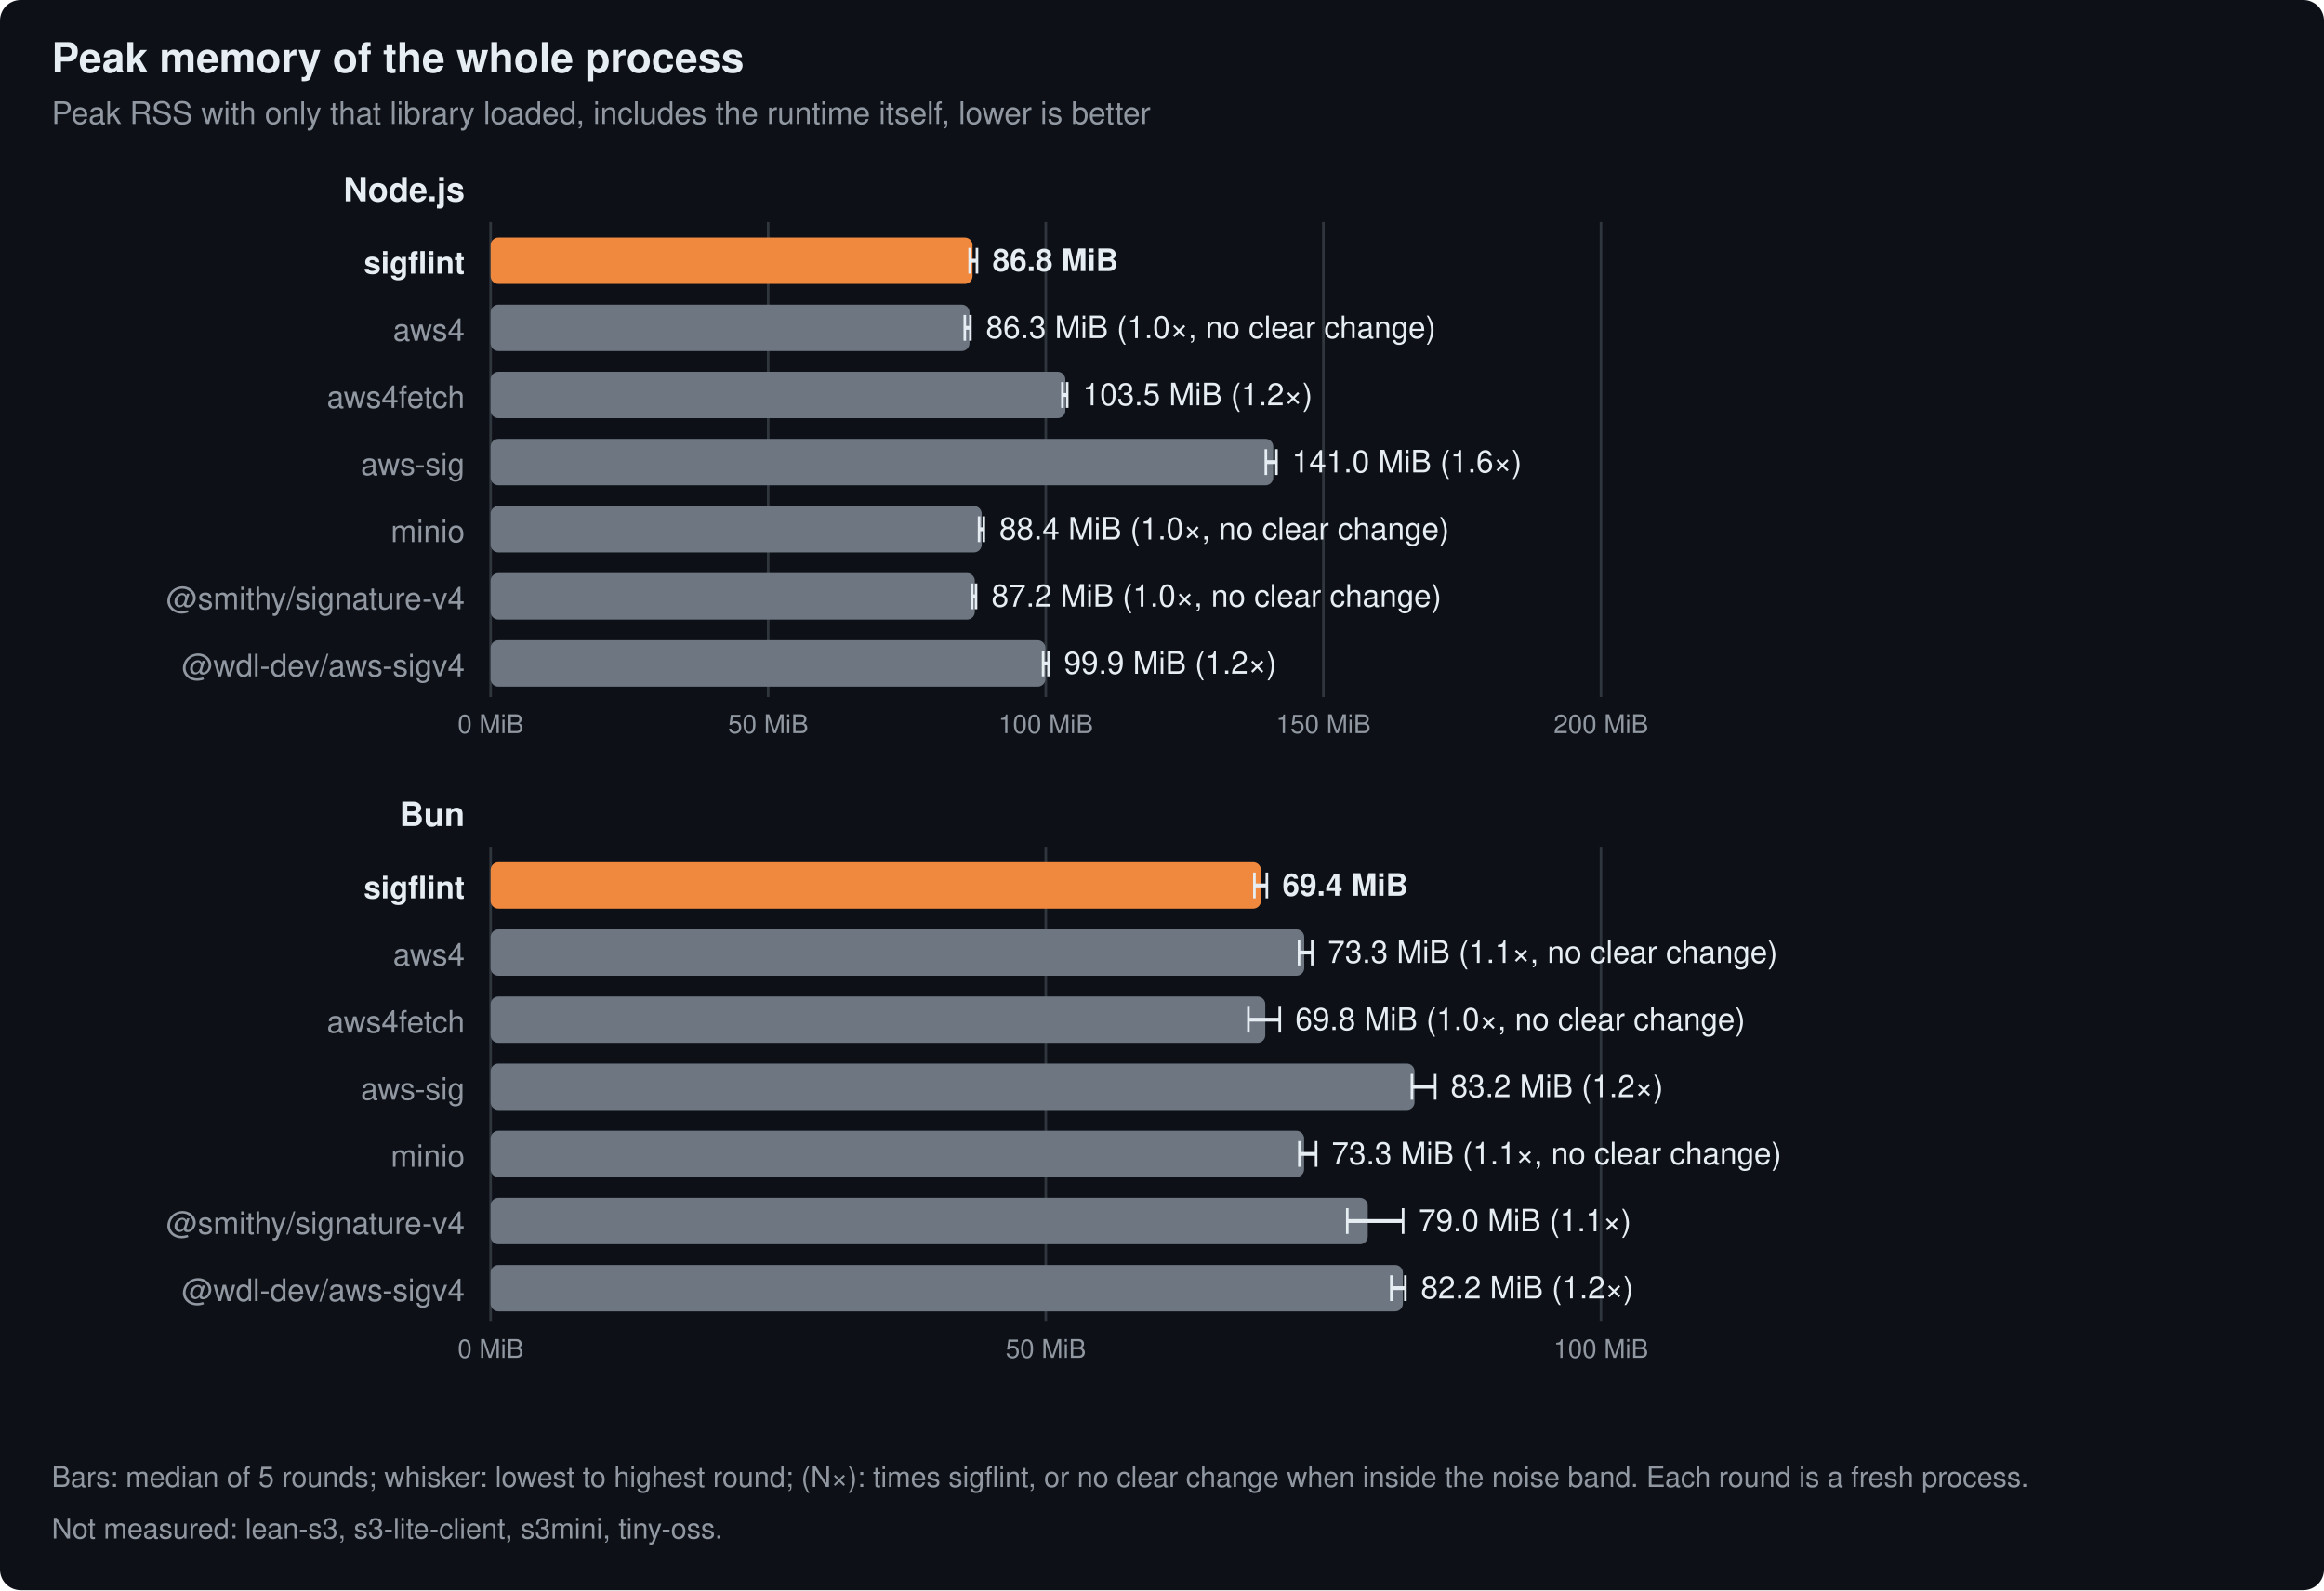
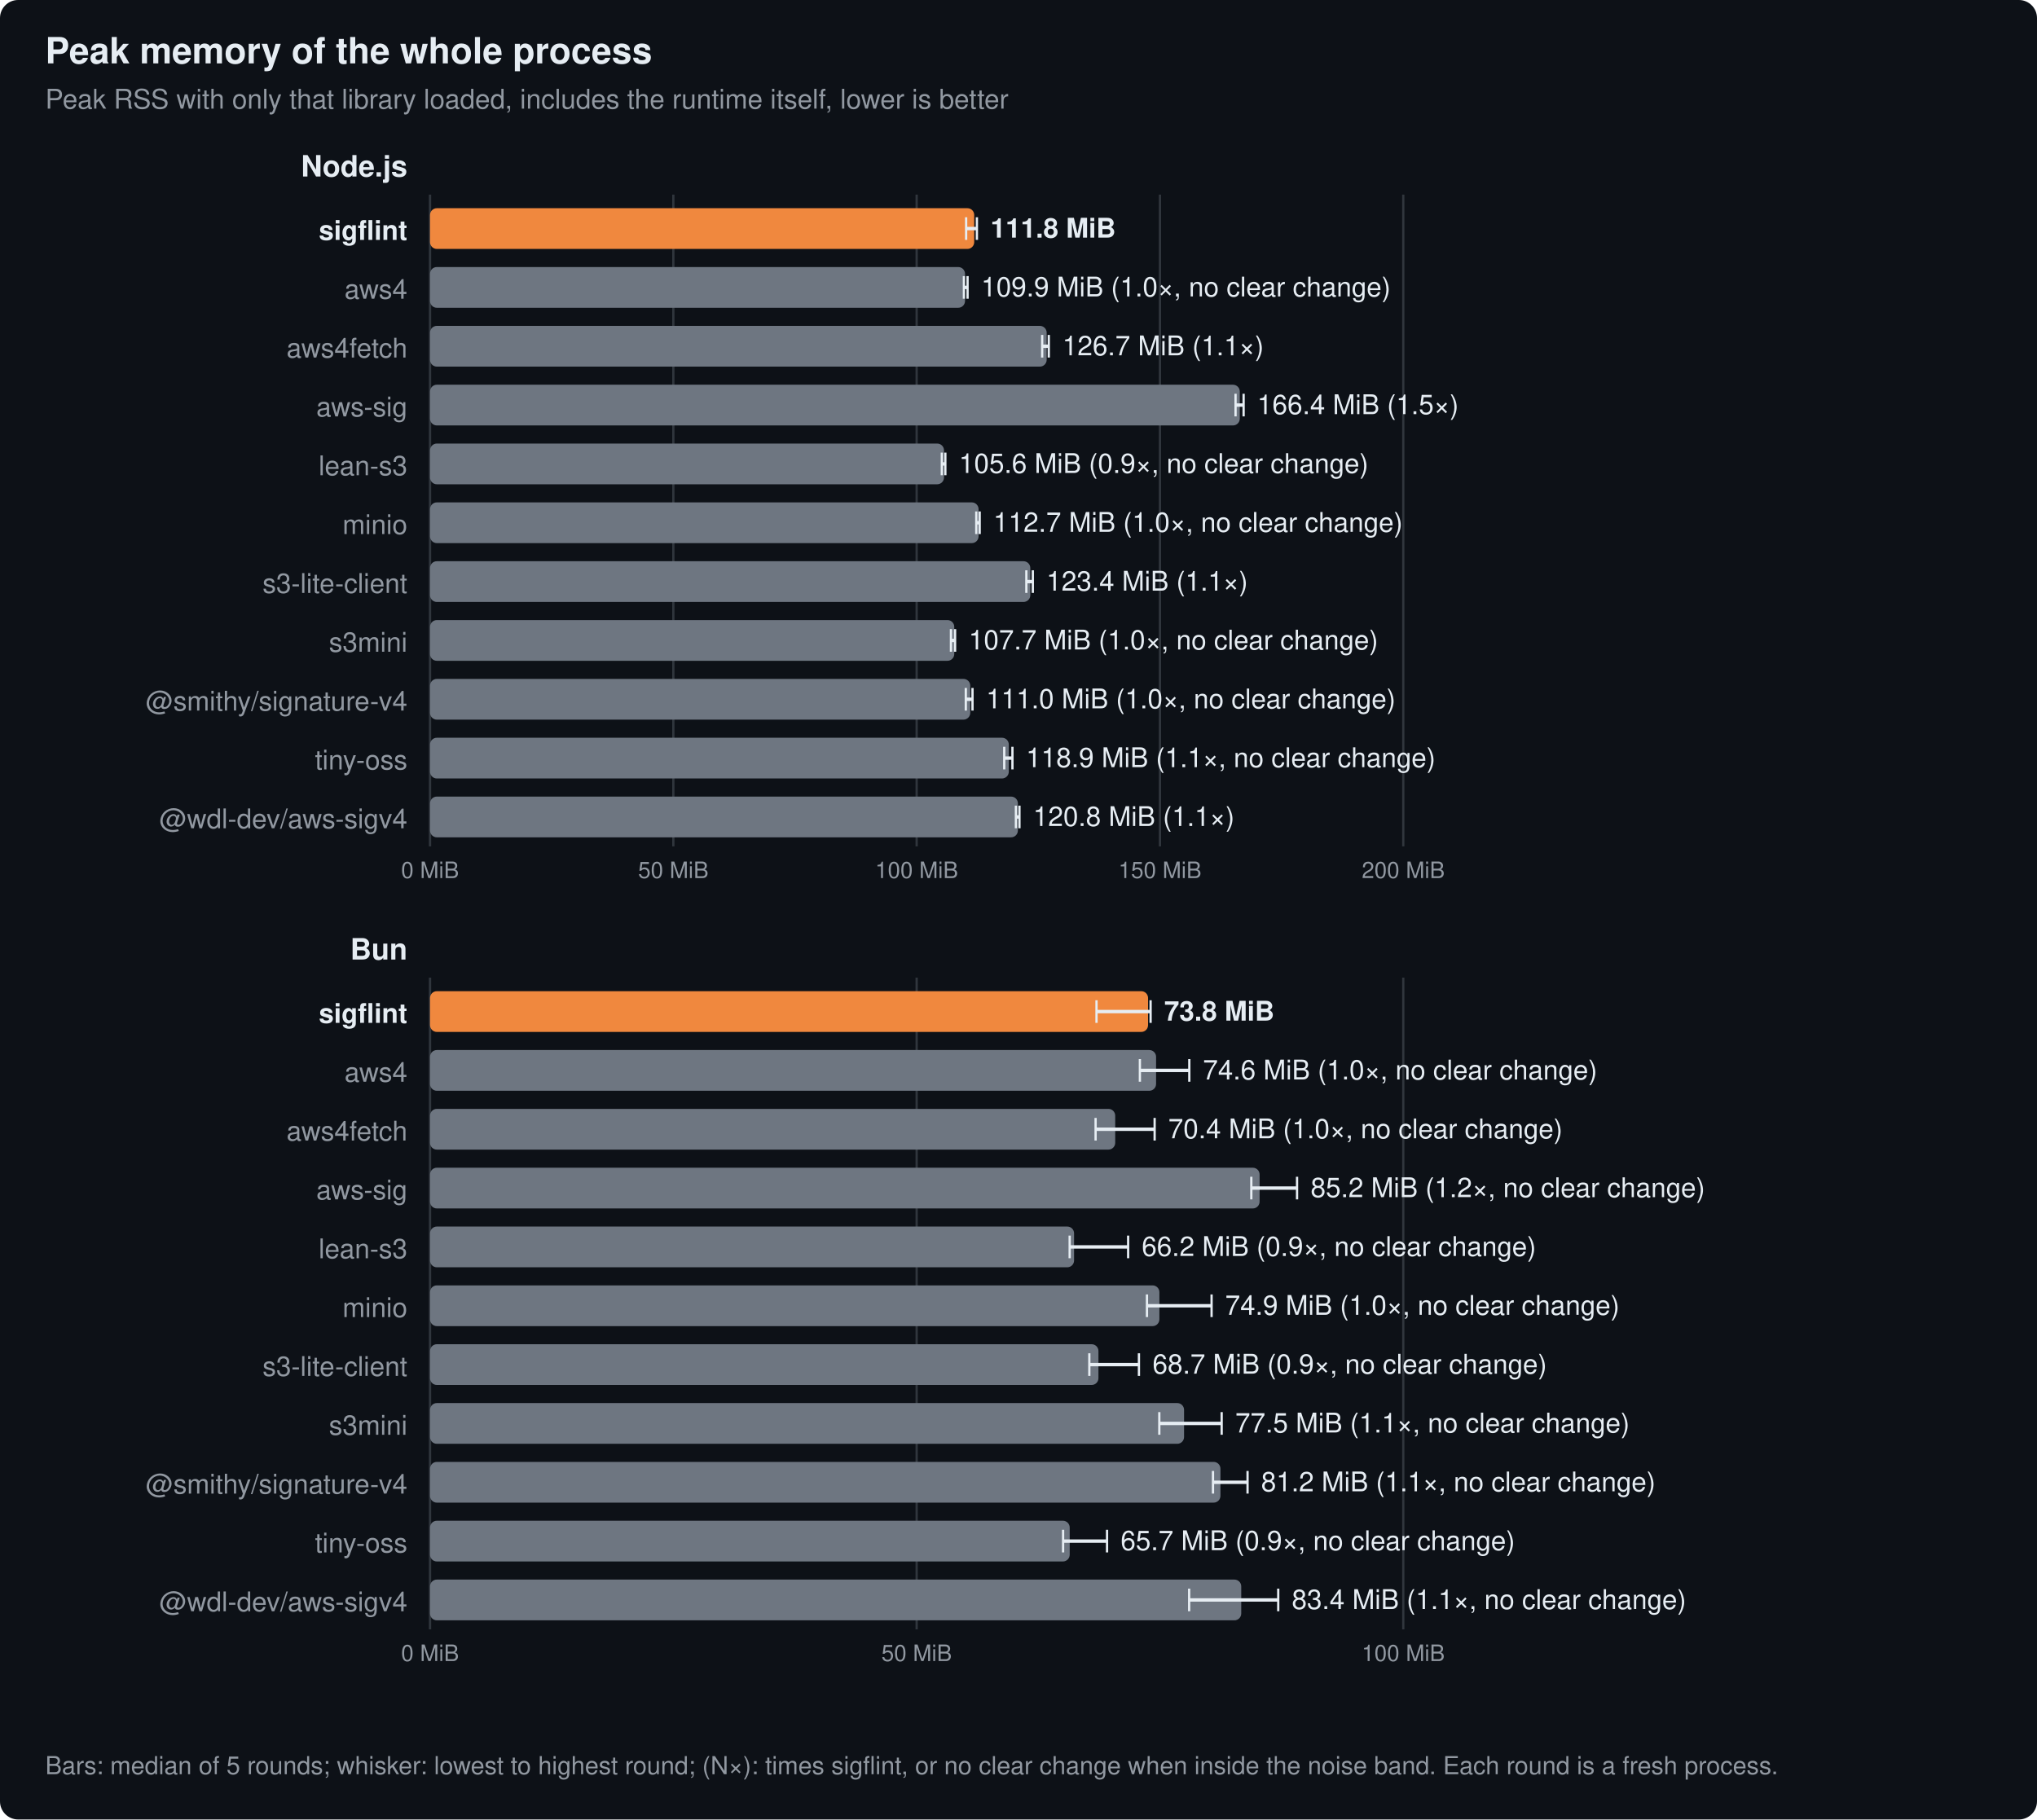
- <svg xmlns="http://www.w3.org/2000/svg" width="900" height="616" viewBox="0 0 900 616" role="img" aria-labelledby="t" font-family="-apple-system,BlinkMacSystemFont,'Segoe UI',Helvetica,Arial,sans-serif">
-   <rect width="900" height="616" rx="8" fill="#0d1117" />
+ <svg xmlns="http://www.w3.org/2000/svg" width="900" height="804" viewBox="0 0 900 804" role="img" aria-labelledby="t" font-family="-apple-system,BlinkMacSystemFont,'Segoe UI',Helvetica,Arial,sans-serif">
+   <rect width="900" height="804" rx="8" fill="#0d1117" />
  <text x="20" y="28" font-size="16" fill="#e6edf3" text-anchor="start" font-weight="600">Peak memory of the whole process</text>
  <text x="20" y="48" font-size="12" fill="#9198a1" text-anchor="start" font-weight="400">Peak RSS with only that library loaded, includes the runtime itself, lower is better</text>
  <text x="180" y="78" font-size="13" fill="#e6edf3" text-anchor="end" font-weight="700">Node.js</text>
-   <line x1="190" y1="86" x2="190" y2="270" stroke="#30363d" />
-   <text x="190" y="284" font-size="10" fill="#9198a1" text-anchor="middle" font-weight="400">0 MiB</text>
-   <line x1="297.5" y1="86" x2="297.5" y2="270" stroke="#30363d" />
-   <text x="297.5" y="284" font-size="10" fill="#9198a1" text-anchor="middle" font-weight="400">50 MiB</text>
-   <line x1="405" y1="86" x2="405" y2="270" stroke="#30363d" />
-   <text x="405" y="284" font-size="10" fill="#9198a1" text-anchor="middle" font-weight="400">100 MiB</text>
-   <line x1="512.5" y1="86" x2="512.5" y2="270" stroke="#30363d" />
-   <text x="512.5" y="284" font-size="10" fill="#9198a1" text-anchor="middle" font-weight="400">150 MiB</text>
-   <line x1="620" y1="86" x2="620" y2="270" stroke="#30363d" />
-   <text x="620" y="284" font-size="10" fill="#9198a1" text-anchor="middle" font-weight="400">200 MiB</text>
+   <line x1="190" y1="86" x2="190" y2="374" stroke="#30363d" />
+   <text x="190" y="388" font-size="10" fill="#9198a1" text-anchor="middle" font-weight="400">0 MiB</text>
+   <line x1="297.5" y1="86" x2="297.5" y2="374" stroke="#30363d" />
+   <text x="297.5" y="388" font-size="10" fill="#9198a1" text-anchor="middle" font-weight="400">50 MiB</text>
+   <line x1="405" y1="86" x2="405" y2="374" stroke="#30363d" />
+   <text x="405" y="388" font-size="10" fill="#9198a1" text-anchor="middle" font-weight="400">100 MiB</text>
+   <line x1="512.5" y1="86" x2="512.5" y2="374" stroke="#30363d" />
+   <text x="512.5" y="388" font-size="10" fill="#9198a1" text-anchor="middle" font-weight="400">150 MiB</text>
+   <line x1="620" y1="86" x2="620" y2="374" stroke="#30363d" />
+   <text x="620" y="388" font-size="10" fill="#9198a1" text-anchor="middle" font-weight="400">200 MiB</text>
  <text x="180" y="106" font-size="12" fill="#e6edf3" text-anchor="end" font-weight="700">sigflint</text>
-   <rect x="190" y="92" width="186.622" height="18" rx="3" fill="#f0883e" />
-   <line x1="375.505" y1="101" x2="378.343" y2="101" stroke="#e6edf3" stroke-width="1.5" />
-   <line x1="375.505" y1="96" x2="375.505" y2="106" stroke="#e6edf3" />
-   <line x1="378.343" y1="96" x2="378.343" y2="106" stroke="#e6edf3" />
-   <text x="384.343" y="105" font-size="12" fill="#e6edf3" text-anchor="start" font-weight="700">86.8 MiB</text>
+   <rect x="190" y="92" width="240.43" height="18" rx="3" fill="#f0883e" />
+   <line x1="426.861" y1="101" x2="431.623" y2="101" stroke="#e6edf3" stroke-width="1.5" />
+   <line x1="426.861" y1="96" x2="426.861" y2="106" stroke="#e6edf3" />
+   <line x1="431.623" y1="96" x2="431.623" y2="106" stroke="#e6edf3" />
+   <text x="437.623" y="105" font-size="12" fill="#e6edf3" text-anchor="start" font-weight="700">111.8 MiB</text>
  <text x="180" y="132" font-size="12" fill="#9198a1" text-anchor="end" font-weight="400">aws4</text>
-   <rect x="190" y="118" width="185.446" height="18" rx="3" fill="#6e7681" />
-   <line x1="373.632" y1="127" x2="375.79" y2="127" stroke="#e6edf3" stroke-width="1.5" />
-   <line x1="373.632" y1="122" x2="373.632" y2="132" stroke="#e6edf3" />
-   <line x1="375.79" y1="122" x2="375.79" y2="132" stroke="#e6edf3" />
-   <text x="381.79" y="131" font-size="12" fill="#e6edf3" text-anchor="start" font-weight="400">86.3 MiB  (1.0×, no clear change)</text>
+   <rect x="190" y="118" width="236.374" height="18" rx="3" fill="#6e7681" />
+   <line x1="425.879" y1="127" x2="427.499" y2="127" stroke="#e6edf3" stroke-width="1.5" />
+   <line x1="425.879" y1="122" x2="425.879" y2="132" stroke="#e6edf3" />
+   <line x1="427.499" y1="122" x2="427.499" y2="132" stroke="#e6edf3" />
+   <text x="433.499" y="131" font-size="12" fill="#e6edf3" text-anchor="start" font-weight="400">109.9 MiB  (1.0×, no clear change)</text>
  <text x="180" y="158" font-size="12" fill="#9198a1" text-anchor="end" font-weight="400">aws4fetch</text>
-   <rect x="190" y="144" width="222.567" height="18" rx="3" fill="#6e7681" />
-   <line x1="411.433" y1="153" x2="413.289" y2="153" stroke="#e6edf3" stroke-width="1.5" />
-   <line x1="411.433" y1="148" x2="411.433" y2="158" stroke="#e6edf3" />
-   <line x1="413.289" y1="148" x2="413.289" y2="158" stroke="#e6edf3" />
-   <text x="419.289" y="157" font-size="12" fill="#e6edf3" text-anchor="start" font-weight="400">103.5 MiB  (1.2×)</text>
+   <rect x="190" y="144" width="272.445" height="18" rx="3" fill="#6e7681" />
+   <line x1="460.463" y1="153" x2="463.386" y2="153" stroke="#e6edf3" stroke-width="1.5" />
+   <line x1="460.463" y1="148" x2="460.463" y2="158" stroke="#e6edf3" />
+   <line x1="463.386" y1="148" x2="463.386" y2="158" stroke="#e6edf3" />
+   <text x="469.386" y="157" font-size="12" fill="#e6edf3" text-anchor="start" font-weight="400">126.7 MiB  (1.1×)</text>
  <text x="180" y="184" font-size="12" fill="#9198a1" text-anchor="end" font-weight="400">aws-sig</text>
-   <rect x="190" y="170" width="303.083" height="18" rx="3" fill="#6e7681" />
-   <line x1="490.219" y1="179" x2="494.326" y2="179" stroke="#e6edf3" stroke-width="1.5" />
-   <line x1="490.219" y1="174" x2="490.219" y2="184" stroke="#e6edf3" />
-   <line x1="494.326" y1="174" x2="494.326" y2="184" stroke="#e6edf3" />
-   <text x="500.326" y="183" font-size="12" fill="#e6edf3" text-anchor="start" font-weight="400">141.0 MiB  (1.6×)</text>
-   <text x="180" y="210" font-size="12" fill="#9198a1" text-anchor="end" font-weight="400">minio</text>
-   <rect x="190" y="196" width="190.166" height="18" rx="3" fill="#6e7681" />
-   <line x1="379.158" y1="205" x2="380.98" y2="205" stroke="#e6edf3" stroke-width="1.5" />
-   <line x1="379.158" y1="200" x2="379.158" y2="210" stroke="#e6edf3" />
-   <line x1="380.98" y1="200" x2="380.98" y2="210" stroke="#e6edf3" />
-   <text x="386.98" y="209" font-size="12" fill="#e6edf3" text-anchor="start" font-weight="400">88.4 MiB  (1.0×, no clear change)</text>
-   <text x="180" y="236" font-size="12" fill="#9198a1" text-anchor="end" font-weight="400">@smithy/signature-v4</text>
-   <rect x="190" y="222" width="187.512" height="18" rx="3" fill="#6e7681" />
-   <line x1="376.471" y1="231" x2="377.974" y2="231" stroke="#e6edf3" stroke-width="1.5" />
-   <line x1="376.471" y1="226" x2="376.471" y2="236" stroke="#e6edf3" />
-   <line x1="377.974" y1="226" x2="377.974" y2="236" stroke="#e6edf3" />
-   <text x="383.974" y="235" font-size="12" fill="#e6edf3" text-anchor="start" font-weight="400">87.2 MiB  (1.0×, no clear change)</text>
-   <text x="180" y="262" font-size="12" fill="#9198a1" text-anchor="end" font-weight="400">@wdl-dev/aws-sigv4</text>
-   <rect x="190" y="248" width="214.857" height="18" rx="3" fill="#6e7681" />
-   <line x1="403.959" y1="257" x2="406.025" y2="257" stroke="#e6edf3" stroke-width="1.5" />
-   <line x1="403.959" y1="252" x2="403.959" y2="262" stroke="#e6edf3" />
-   <line x1="406.025" y1="252" x2="406.025" y2="262" stroke="#e6edf3" />
-   <text x="412.025" y="261" font-size="12" fill="#e6edf3" text-anchor="start" font-weight="400">99.9 MiB  (1.2×)</text>
-   <text x="180" y="320" font-size="13" fill="#e6edf3" text-anchor="end" font-weight="700">Bun</text>
-   <line x1="190" y1="328" x2="190" y2="512" stroke="#30363d" />
-   <text x="190" y="526" font-size="10" fill="#9198a1" text-anchor="middle" font-weight="400">0 MiB</text>
-   <line x1="405" y1="328" x2="405" y2="512" stroke="#30363d" />
-   <text x="405" y="526" font-size="10" fill="#9198a1" text-anchor="middle" font-weight="400">50 MiB</text>
-   <line x1="620" y1="328" x2="620" y2="512" stroke="#30363d" />
-   <text x="620" y="526" font-size="10" fill="#9198a1" text-anchor="middle" font-weight="400">100 MiB</text>
-   <text x="180" y="348" font-size="12" fill="#e6edf3" text-anchor="end" font-weight="700">sigflint</text>
-   <rect x="190" y="334" width="298.312" height="18" rx="3" fill="#f0883e" />
-   <line x1="485.793" y1="343" x2="490.614" y2="343" stroke="#e6edf3" stroke-width="1.5" />
-   <line x1="485.793" y1="338" x2="485.793" y2="348" stroke="#e6edf3" />
-   <line x1="490.614" y1="338" x2="490.614" y2="348" stroke="#e6edf3" />
-   <text x="496.614" y="347" font-size="12" fill="#e6edf3" text-anchor="start" font-weight="700">69.4 MiB</text>
-   <text x="180" y="374" font-size="12" fill="#9198a1" text-anchor="end" font-weight="400">aws4</text>
-   <rect x="190" y="360" width="315.076" height="18" rx="3" fill="#6e7681" />
-   <line x1="503.06" y1="369" x2="508.166" y2="369" stroke="#e6edf3" stroke-width="1.5" />
-   <line x1="503.06" y1="364" x2="503.06" y2="374" stroke="#e6edf3" />
-   <line x1="508.166" y1="364" x2="508.166" y2="374" stroke="#e6edf3" />
-   <text x="514.166" y="373" font-size="12" fill="#e6edf3" text-anchor="start" font-weight="400">73.3 MiB  (1.1×, no clear change)</text>
-   <text x="180" y="400" font-size="12" fill="#9198a1" text-anchor="end" font-weight="400">aws4fetch</text>
-   <rect x="190" y="386" width="299.992" height="18" rx="3" fill="#6e7681" />
-   <line x1="483.458" y1="395" x2="495.602" y2="395" stroke="#e6edf3" stroke-width="1.5" />
-   <line x1="483.458" y1="390" x2="483.458" y2="400" stroke="#e6edf3" />
-   <line x1="495.602" y1="390" x2="495.602" y2="400" stroke="#e6edf3" />
-   <text x="501.602" y="399" font-size="12" fill="#e6edf3" text-anchor="start" font-weight="400">69.8 MiB  (1.0×, no clear change)</text>
-   <text x="180" y="426" font-size="12" fill="#9198a1" text-anchor="end" font-weight="400">aws-sig</text>
-   <rect x="190" y="412" width="357.807" height="18" rx="3" fill="#6e7681" />
-   <line x1="546.799" y1="421" x2="555.786" y2="421" stroke="#e6edf3" stroke-width="1.5" />
-   <line x1="546.799" y1="416" x2="546.799" y2="426" stroke="#e6edf3" />
-   <line x1="555.786" y1="416" x2="555.786" y2="426" stroke="#e6edf3" />
-   <text x="561.786" y="425" font-size="12" fill="#e6edf3" text-anchor="start" font-weight="400">83.2 MiB  (1.2×)</text>
-   <text x="180" y="452" font-size="12" fill="#9198a1" text-anchor="end" font-weight="400">minio</text>
-   <rect x="190" y="438" width="315.025" height="18" rx="3" fill="#6e7681" />
-   <line x1="503.195" y1="447" x2="509.678" y2="447" stroke="#e6edf3" stroke-width="1.5" />
-   <line x1="503.195" y1="442" x2="503.195" y2="452" stroke="#e6edf3" />
-   <line x1="509.678" y1="442" x2="509.678" y2="452" stroke="#e6edf3" />
-   <text x="515.678" y="451" font-size="12" fill="#e6edf3" text-anchor="start" font-weight="400">73.3 MiB  (1.1×, no clear change)</text>
-   <text x="180" y="478" font-size="12" fill="#9198a1" text-anchor="end" font-weight="400">@smithy/signature-v4</text>
-   <rect x="190" y="464" width="339.683" height="18" rx="3" fill="#6e7681" />
-   <line x1="521.755" y1="473" x2="543.373" y2="473" stroke="#e6edf3" stroke-width="1.5" />
-   <line x1="521.755" y1="468" x2="521.755" y2="478" stroke="#e6edf3" />
-   <line x1="543.373" y1="468" x2="543.373" y2="478" stroke="#e6edf3" />
-   <text x="549.373" y="477" font-size="12" fill="#e6edf3" text-anchor="start" font-weight="400">79.0 MiB  (1.1×)</text>
-   <text x="180" y="504" font-size="12" fill="#9198a1" text-anchor="end" font-weight="400">@wdl-dev/aws-sigv4</text>
-   <rect x="190" y="490" width="353.289" height="18" rx="3" fill="#6e7681" />
-   <line x1="538.804" y1="499" x2="544.246" y2="499" stroke="#e6edf3" stroke-width="1.5" />
-   <line x1="538.804" y1="494" x2="538.804" y2="504" stroke="#e6edf3" />
-   <line x1="544.246" y1="494" x2="544.246" y2="504" stroke="#e6edf3" />
-   <text x="550.246" y="503" font-size="12" fill="#e6edf3" text-anchor="start" font-weight="400">82.2 MiB  (1.2×)</text>
-   <text x="20" y="576" font-size="11" fill="#9198a1" text-anchor="start" font-weight="400">Bars: median of 5 rounds; whisker: lowest to highest round; (N×): times sigflint, or no clear change when inside the noise band. Each round is a fresh process.</text>
-   <text x="20" y="596" font-size="11" fill="#9198a1" text-anchor="start" font-weight="400">Not measured: lean-s3, s3-lite-client, s3mini, tiny-oss.</text>
+   <rect x="190" y="170" width="357.765" height="18" rx="3" fill="#6e7681" />
+   <line x1="545.901" y1="179" x2="549.462" y2="179" stroke="#e6edf3" stroke-width="1.5" />
+   <line x1="545.901" y1="174" x2="545.901" y2="184" stroke="#e6edf3" />
+   <line x1="549.462" y1="174" x2="549.462" y2="184" stroke="#e6edf3" />
+   <text x="555.462" y="183" font-size="12" fill="#e6edf3" text-anchor="start" font-weight="400">166.4 MiB  (1.5×)</text>
+   <text x="180" y="210" font-size="12" fill="#9198a1" text-anchor="end" font-weight="400">lean-s3</text>
+   <rect x="190" y="196" width="227.085" height="18" rx="3" fill="#6e7681" />
+   <line x1="416.12" y1="205" x2="417.682" y2="205" stroke="#e6edf3" stroke-width="1.5" />
+   <line x1="416.12" y1="200" x2="416.12" y2="210" stroke="#e6edf3" />
+   <line x1="417.682" y1="200" x2="417.682" y2="210" stroke="#e6edf3" />
+   <text x="423.682" y="209" font-size="12" fill="#e6edf3" text-anchor="start" font-weight="400">105.6 MiB  (0.9×, no clear change)</text>
+   <text x="180" y="236" font-size="12" fill="#9198a1" text-anchor="end" font-weight="400">minio</text>
+   <rect x="190" y="222" width="242.362" height="18" rx="3" fill="#6e7681" />
+   <line x1="431.346" y1="231" x2="432.849" y2="231" stroke="#e6edf3" stroke-width="1.5" />
+   <line x1="431.346" y1="226" x2="431.346" y2="236" stroke="#e6edf3" />
+   <line x1="432.849" y1="226" x2="432.849" y2="236" stroke="#e6edf3" />
+   <text x="438.849" y="235" font-size="12" fill="#e6edf3" text-anchor="start" font-weight="400">112.7 MiB  (1.0×, no clear change)</text>
+   <text x="180" y="262" font-size="12" fill="#9198a1" text-anchor="end" font-weight="400">s3-lite-client</text>
+   <rect x="190" y="248" width="265.218" height="18" rx="3" fill="#6e7681" />
+   <line x1="453.467" y1="257" x2="456.331" y2="257" stroke="#e6edf3" stroke-width="1.5" />
+   <line x1="453.467" y1="252" x2="453.467" y2="262" stroke="#e6edf3" />
+   <line x1="456.331" y1="252" x2="456.331" y2="262" stroke="#e6edf3" />
+   <text x="462.331" y="261" font-size="12" fill="#e6edf3" text-anchor="start" font-weight="400">123.4 MiB  (1.1×)</text>
+   <text x="180" y="288" font-size="12" fill="#9198a1" text-anchor="end" font-weight="400">s3mini</text>
+   <rect x="190" y="274" width="231.621" height="18" rx="3" fill="#6e7681" />
+   <line x1="420.159" y1="283" x2="421.982" y2="283" stroke="#e6edf3" stroke-width="1.5" />
+   <line x1="420.159" y1="278" x2="420.159" y2="288" stroke="#e6edf3" />
+   <line x1="421.982" y1="278" x2="421.982" y2="288" stroke="#e6edf3" />
+   <text x="427.982" y="287" font-size="12" fill="#e6edf3" text-anchor="start" font-weight="400">107.7 MiB  (1.0×, no clear change)</text>
+   <text x="180" y="314" font-size="12" fill="#9198a1" text-anchor="end" font-weight="400">@smithy/signature-v4</text>
+   <rect x="190" y="300" width="238.684" height="18" rx="3" fill="#6e7681" />
+   <line x1="426.718" y1="309" x2="429.675" y2="309" stroke="#e6edf3" stroke-width="1.5" />
+   <line x1="426.718" y1="304" x2="426.718" y2="314" stroke="#e6edf3" />
+   <line x1="429.675" y1="304" x2="429.675" y2="314" stroke="#e6edf3" />
+   <text x="435.675" y="313" font-size="12" fill="#e6edf3" text-anchor="start" font-weight="400">111.0 MiB  (1.0×, no clear change)</text>
+   <text x="180" y="340" font-size="12" fill="#9198a1" text-anchor="end" font-weight="400">tiny-oss</text>
+   <rect x="190" y="326" width="255.716" height="18" rx="3" fill="#6e7681" />
+   <line x1="443.7" y1="335" x2="447.32" y2="335" stroke="#e6edf3" stroke-width="1.5" />
+   <line x1="443.7" y1="330" x2="443.7" y2="340" stroke="#e6edf3" />
+   <line x1="447.32" y1="330" x2="447.32" y2="340" stroke="#e6edf3" />
+   <text x="453.32" y="339" font-size="12" fill="#e6edf3" text-anchor="start" font-weight="400">118.9 MiB  (1.1×, no clear change)</text>
+   <text x="180" y="366" font-size="12" fill="#9198a1" text-anchor="end" font-weight="400">@wdl-dev/aws-sigv4</text>
+   <rect x="190" y="352" width="259.73" height="18" rx="3" fill="#6e7681" />
+   <line x1="448.857" y1="361" x2="450.419" y2="361" stroke="#e6edf3" stroke-width="1.5" />
+   <line x1="448.857" y1="356" x2="448.857" y2="366" stroke="#e6edf3" />
+   <line x1="450.419" y1="356" x2="450.419" y2="366" stroke="#e6edf3" />
+   <text x="456.419" y="365" font-size="12" fill="#e6edf3" text-anchor="start" font-weight="400">120.8 MiB  (1.1×)</text>
+   <text x="180" y="424" font-size="13" fill="#e6edf3" text-anchor="end" font-weight="700">Bun</text>
+   <line x1="190" y1="432" x2="190" y2="720" stroke="#30363d" />
+   <text x="190" y="734" font-size="10" fill="#9198a1" text-anchor="middle" font-weight="400">0 MiB</text>
+   <line x1="405" y1="432" x2="405" y2="720" stroke="#30363d" />
+   <text x="405" y="734" font-size="10" fill="#9198a1" text-anchor="middle" font-weight="400">50 MiB</text>
+   <line x1="620" y1="432" x2="620" y2="720" stroke="#30363d" />
+   <text x="620" y="734" font-size="10" fill="#9198a1" text-anchor="middle" font-weight="400">100 MiB</text>
+   <text x="180" y="452" font-size="12" fill="#e6edf3" text-anchor="end" font-weight="700">sigflint</text>
+   <rect x="190" y="438" width="317.243" height="18" rx="3" fill="#f0883e" />
+   <line x1="484.466" y1="447" x2="508.368" y2="447" stroke="#e6edf3" stroke-width="1.5" />
+   <line x1="484.466" y1="442" x2="484.466" y2="452" stroke="#e6edf3" />
+   <line x1="508.368" y1="442" x2="508.368" y2="452" stroke="#e6edf3" />
+   <text x="514.368" y="451" font-size="12" fill="#e6edf3" text-anchor="start" font-weight="700">73.8 MiB</text>
+   <text x="180" y="478" font-size="12" fill="#9198a1" text-anchor="end" font-weight="400">aws4</text>
+   <rect x="190" y="464" width="320.787" height="18" rx="3" fill="#6e7681" />
+   <line x1="503.631" y1="473" x2="525.467" y2="473" stroke="#e6edf3" stroke-width="1.5" />
+   <line x1="503.631" y1="468" x2="503.631" y2="478" stroke="#e6edf3" />
+   <line x1="525.467" y1="468" x2="525.467" y2="478" stroke="#e6edf3" />
+   <text x="531.467" y="477" font-size="12" fill="#e6edf3" text-anchor="start" font-weight="400">74.6 MiB  (1.0×, no clear change)</text>
+   <text x="180" y="504" font-size="12" fill="#9198a1" text-anchor="end" font-weight="400">aws4fetch</text>
+   <rect x="190" y="490" width="302.73" height="18" rx="3" fill="#6e7681" />
+   <line x1="484.063" y1="499" x2="510.148" y2="499" stroke="#e6edf3" stroke-width="1.5" />
+   <line x1="484.063" y1="494" x2="484.063" y2="504" stroke="#e6edf3" />
+   <line x1="510.148" y1="494" x2="510.148" y2="504" stroke="#e6edf3" />
+   <text x="516.148" y="503" font-size="12" fill="#e6edf3" text-anchor="start" font-weight="400">70.4 MiB  (1.0×, no clear change)</text>
+   <text x="180" y="530" font-size="12" fill="#9198a1" text-anchor="end" font-weight="400">aws-sig</text>
+   <rect x="190" y="516" width="366.525" height="18" rx="3" fill="#6e7681" />
+   <line x1="552.863" y1="525" x2="573.07" y2="525" stroke="#e6edf3" stroke-width="1.5" />
+   <line x1="552.863" y1="520" x2="552.863" y2="530" stroke="#e6edf3" />
+   <line x1="573.07" y1="520" x2="573.07" y2="530" stroke="#e6edf3" />
+   <text x="579.07" y="529" font-size="12" fill="#e6edf3" text-anchor="start" font-weight="400">85.2 MiB  (1.2×, no clear change)</text>
+   <text x="180" y="556" font-size="12" fill="#9198a1" text-anchor="end" font-weight="400">lean-s3</text>
+   <rect x="190" y="542" width="284.556" height="18" rx="3" fill="#6e7681" />
+   <line x1="472.607" y1="551" x2="498.441" y2="551" stroke="#e6edf3" stroke-width="1.5" />
+   <line x1="472.607" y1="546" x2="472.607" y2="556" stroke="#e6edf3" />
+   <line x1="498.441" y1="546" x2="498.441" y2="556" stroke="#e6edf3" />
+   <text x="504.441" y="555" font-size="12" fill="#e6edf3" text-anchor="start" font-weight="400">66.2 MiB  (0.9×, no clear change)</text>
+   <text x="180" y="582" font-size="12" fill="#9198a1" text-anchor="end" font-weight="400">minio</text>
+   <rect x="190" y="568" width="322.248" height="18" rx="3" fill="#6e7681" />
+   <line x1="506.755" y1="577" x2="535.31" y2="577" stroke="#e6edf3" stroke-width="1.5" />
+   <line x1="506.755" y1="572" x2="506.755" y2="582" stroke="#e6edf3" />
+   <line x1="535.31" y1="572" x2="535.31" y2="582" stroke="#e6edf3" />
+   <text x="541.31" y="581" font-size="12" fill="#e6edf3" text-anchor="start" font-weight="400">74.9 MiB  (1.0×, no clear change)</text>
+   <text x="180" y="608" font-size="12" fill="#9198a1" text-anchor="end" font-weight="400">s3-lite-client</text>
+   <rect x="190" y="594" width="295.323" height="18" rx="3" fill="#6e7681" />
+   <line x1="481.291" y1="603" x2="503.211" y2="603" stroke="#e6edf3" stroke-width="1.5" />
+   <line x1="481.291" y1="598" x2="481.291" y2="608" stroke="#e6edf3" />
+   <line x1="503.211" y1="598" x2="503.211" y2="608" stroke="#e6edf3" />
+   <text x="509.211" y="607" font-size="12" fill="#e6edf3" text-anchor="start" font-weight="400">68.7 MiB  (0.9×, no clear change)</text>
+   <text x="180" y="634" font-size="12" fill="#9198a1" text-anchor="end" font-weight="400">s3mini</text>
+   <rect x="190" y="620" width="333.149" height="18" rx="3" fill="#6e7681" />
+   <line x1="512.214" y1="629" x2="539.761" y2="629" stroke="#e6edf3" stroke-width="1.5" />
+   <line x1="512.214" y1="624" x2="512.214" y2="634" stroke="#e6edf3" />
+   <line x1="539.761" y1="624" x2="539.761" y2="634" stroke="#e6edf3" />
+   <text x="545.761" y="633" font-size="12" fill="#e6edf3" text-anchor="start" font-weight="400">77.5 MiB  (1.1×, no clear change)</text>
+   <text x="180" y="660" font-size="12" fill="#9198a1" text-anchor="end" font-weight="400">@smithy/signature-v4</text>
+   <rect x="190" y="646" width="349.224" height="18" rx="3" fill="#6e7681" />
+   <line x1="535.932" y1="655" x2="551.2" y2="655" stroke="#e6edf3" stroke-width="1.5" />
+   <line x1="535.932" y1="650" x2="535.932" y2="660" stroke="#e6edf3" />
+   <line x1="551.2" y1="650" x2="551.2" y2="660" stroke="#e6edf3" />
+   <text x="557.2" y="659" font-size="12" fill="#e6edf3" text-anchor="start" font-weight="400">81.2 MiB  (1.1×, no clear change)</text>
+   <text x="180" y="686" font-size="12" fill="#9198a1" text-anchor="end" font-weight="400">tiny-oss</text>
+   <rect x="190" y="672" width="282.624" height="18" rx="3" fill="#6e7681" />
+   <line x1="469.702" y1="681" x2="489.119" y2="681" stroke="#e6edf3" stroke-width="1.5" />
+   <line x1="469.702" y1="676" x2="469.702" y2="686" stroke="#e6edf3" />
+   <line x1="489.119" y1="676" x2="489.119" y2="686" stroke="#e6edf3" />
+   <text x="495.119" y="685" font-size="12" fill="#e6edf3" text-anchor="start" font-weight="400">65.7 MiB  (0.9×, no clear change)</text>
+   <text x="180" y="712" font-size="12" fill="#9198a1" text-anchor="end" font-weight="400">@wdl-dev/aws-sigv4</text>
+   <rect x="190" y="698" width="358.412" height="18" rx="3" fill="#6e7681" />
+   <line x1="525.4" y1="707" x2="564.755" y2="707" stroke="#e6edf3" stroke-width="1.5" />
+   <line x1="525.4" y1="702" x2="525.4" y2="712" stroke="#e6edf3" />
+   <line x1="564.755" y1="702" x2="564.755" y2="712" stroke="#e6edf3" />
+   <text x="570.755" y="711" font-size="12" fill="#e6edf3" text-anchor="start" font-weight="400">83.4 MiB  (1.1×, no clear change)</text>
+   <text x="20" y="784" font-size="11" fill="#9198a1" text-anchor="start" font-weight="400">Bars: median of 5 rounds; whisker: lowest to highest round; (N×): times sigflint, or no clear change when inside the noise band. Each round is a fresh process.</text>
</svg>
